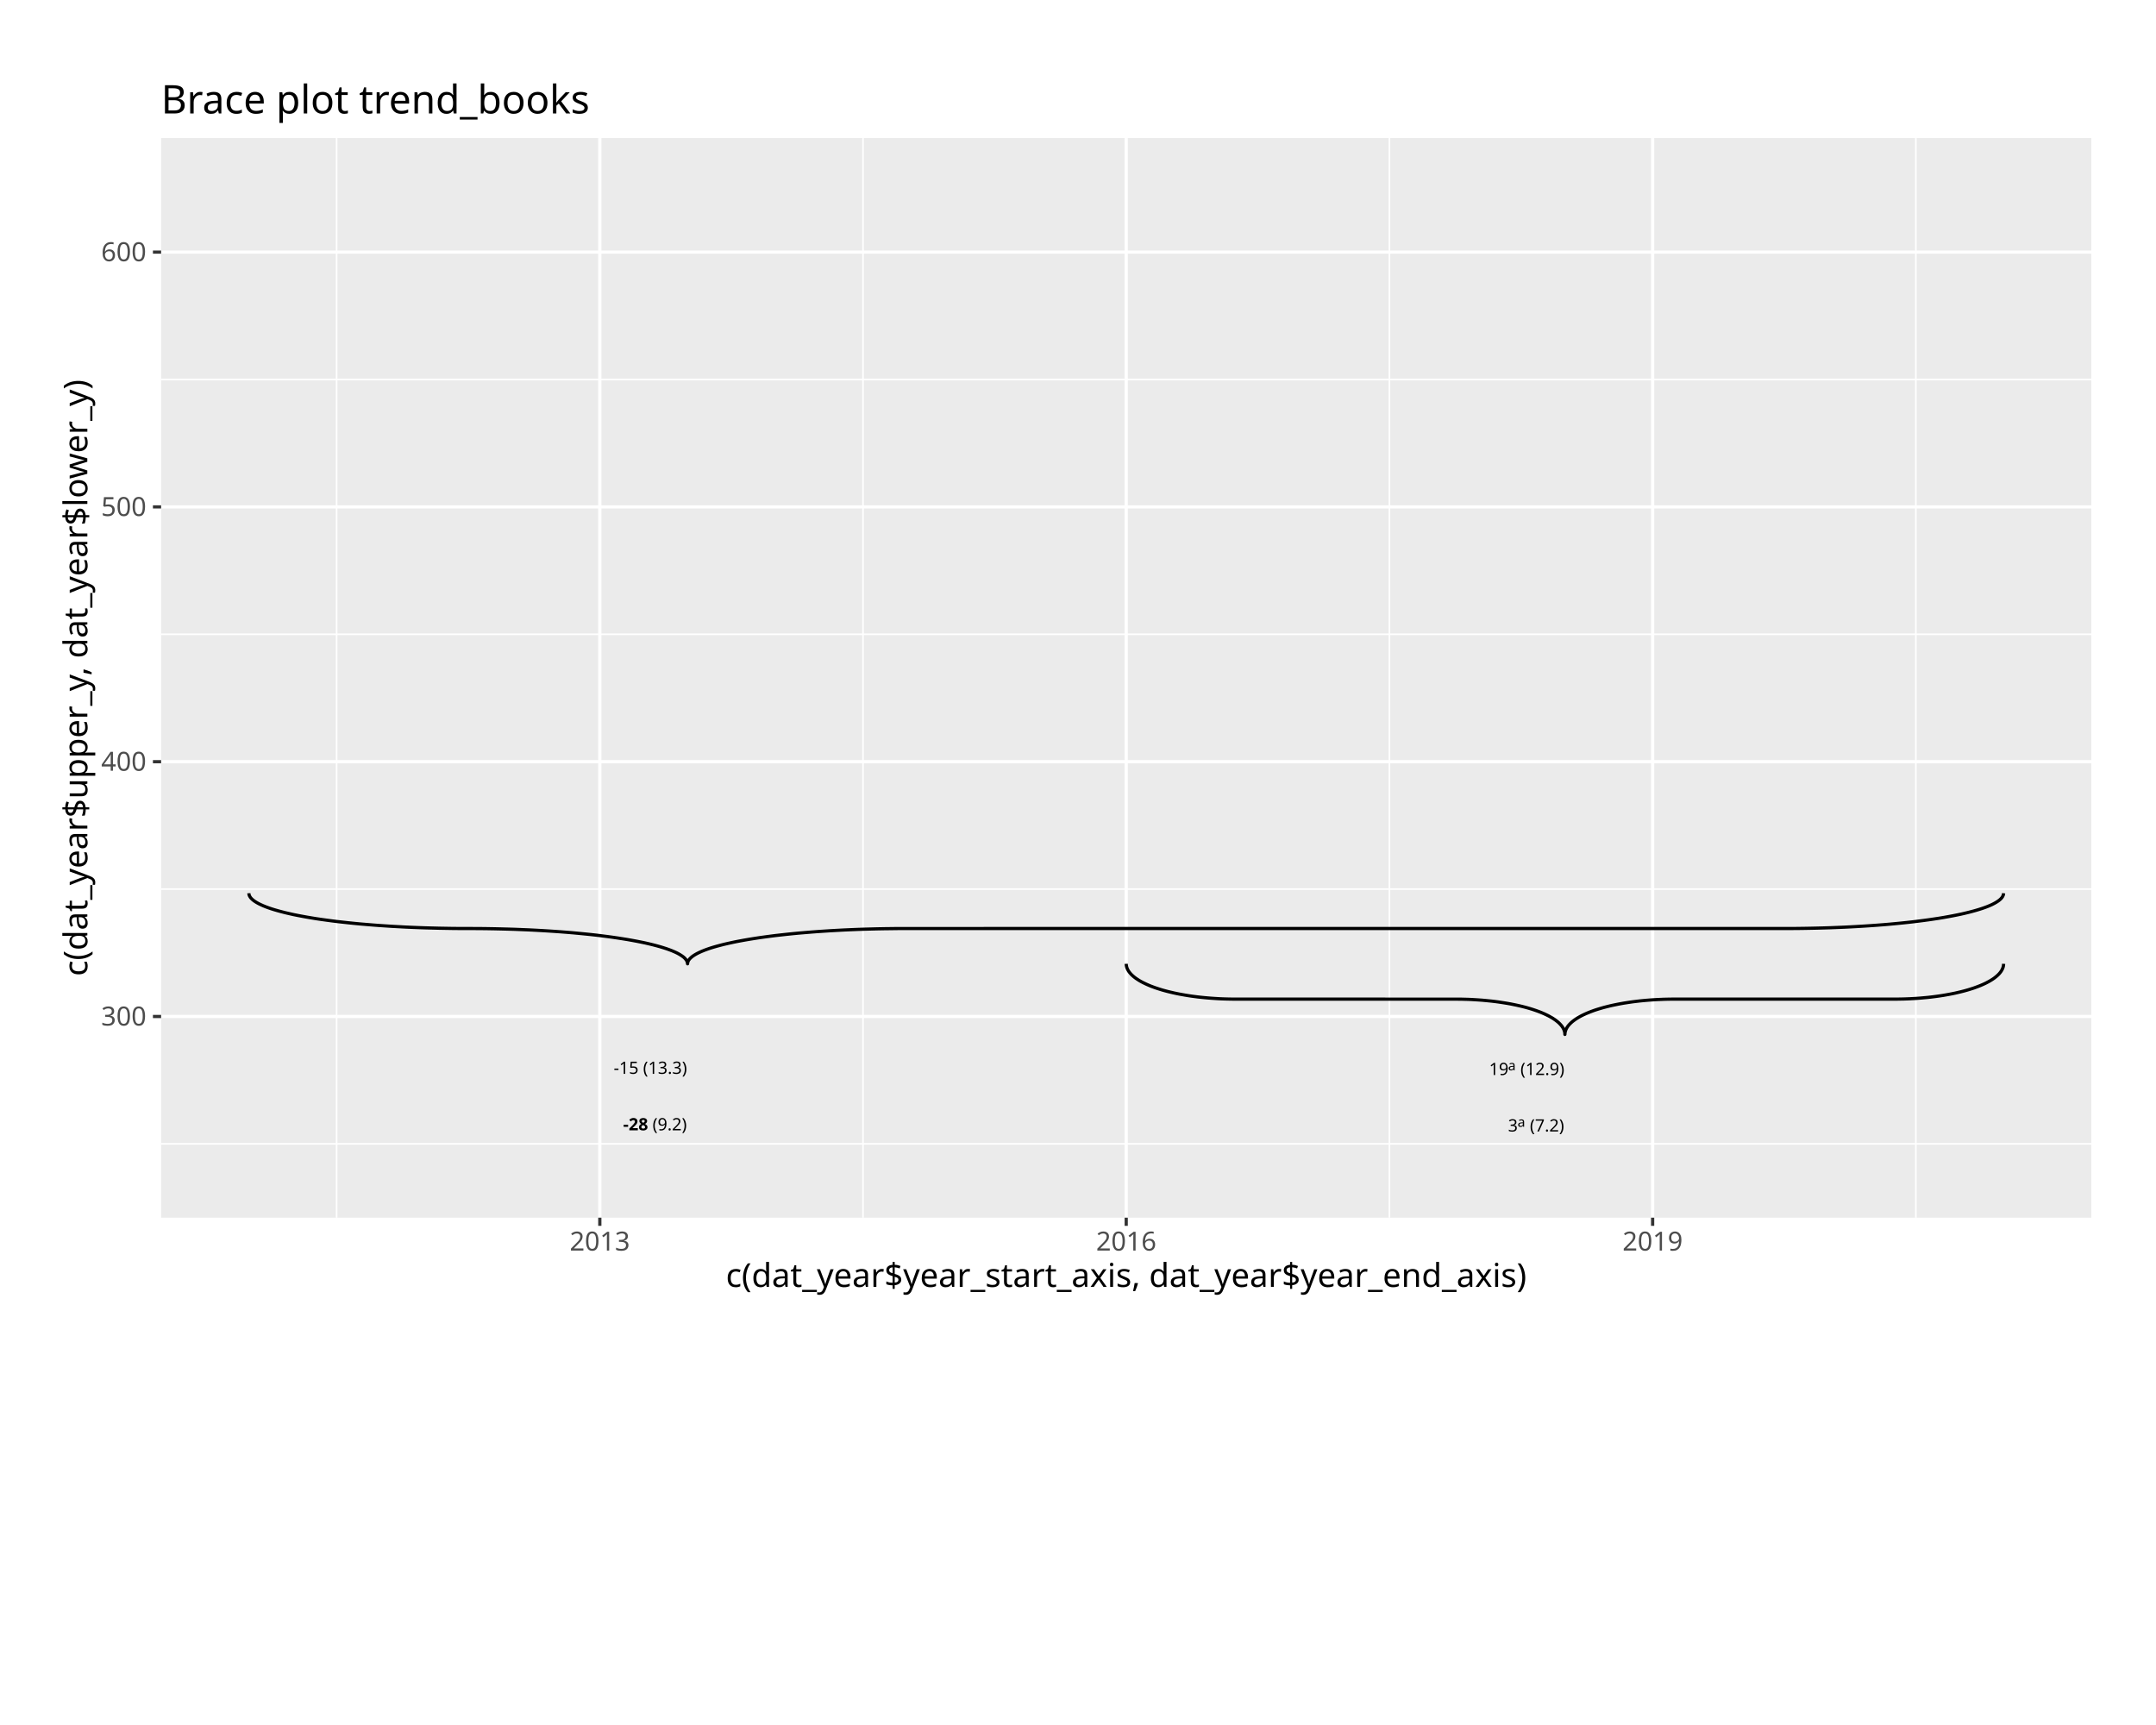
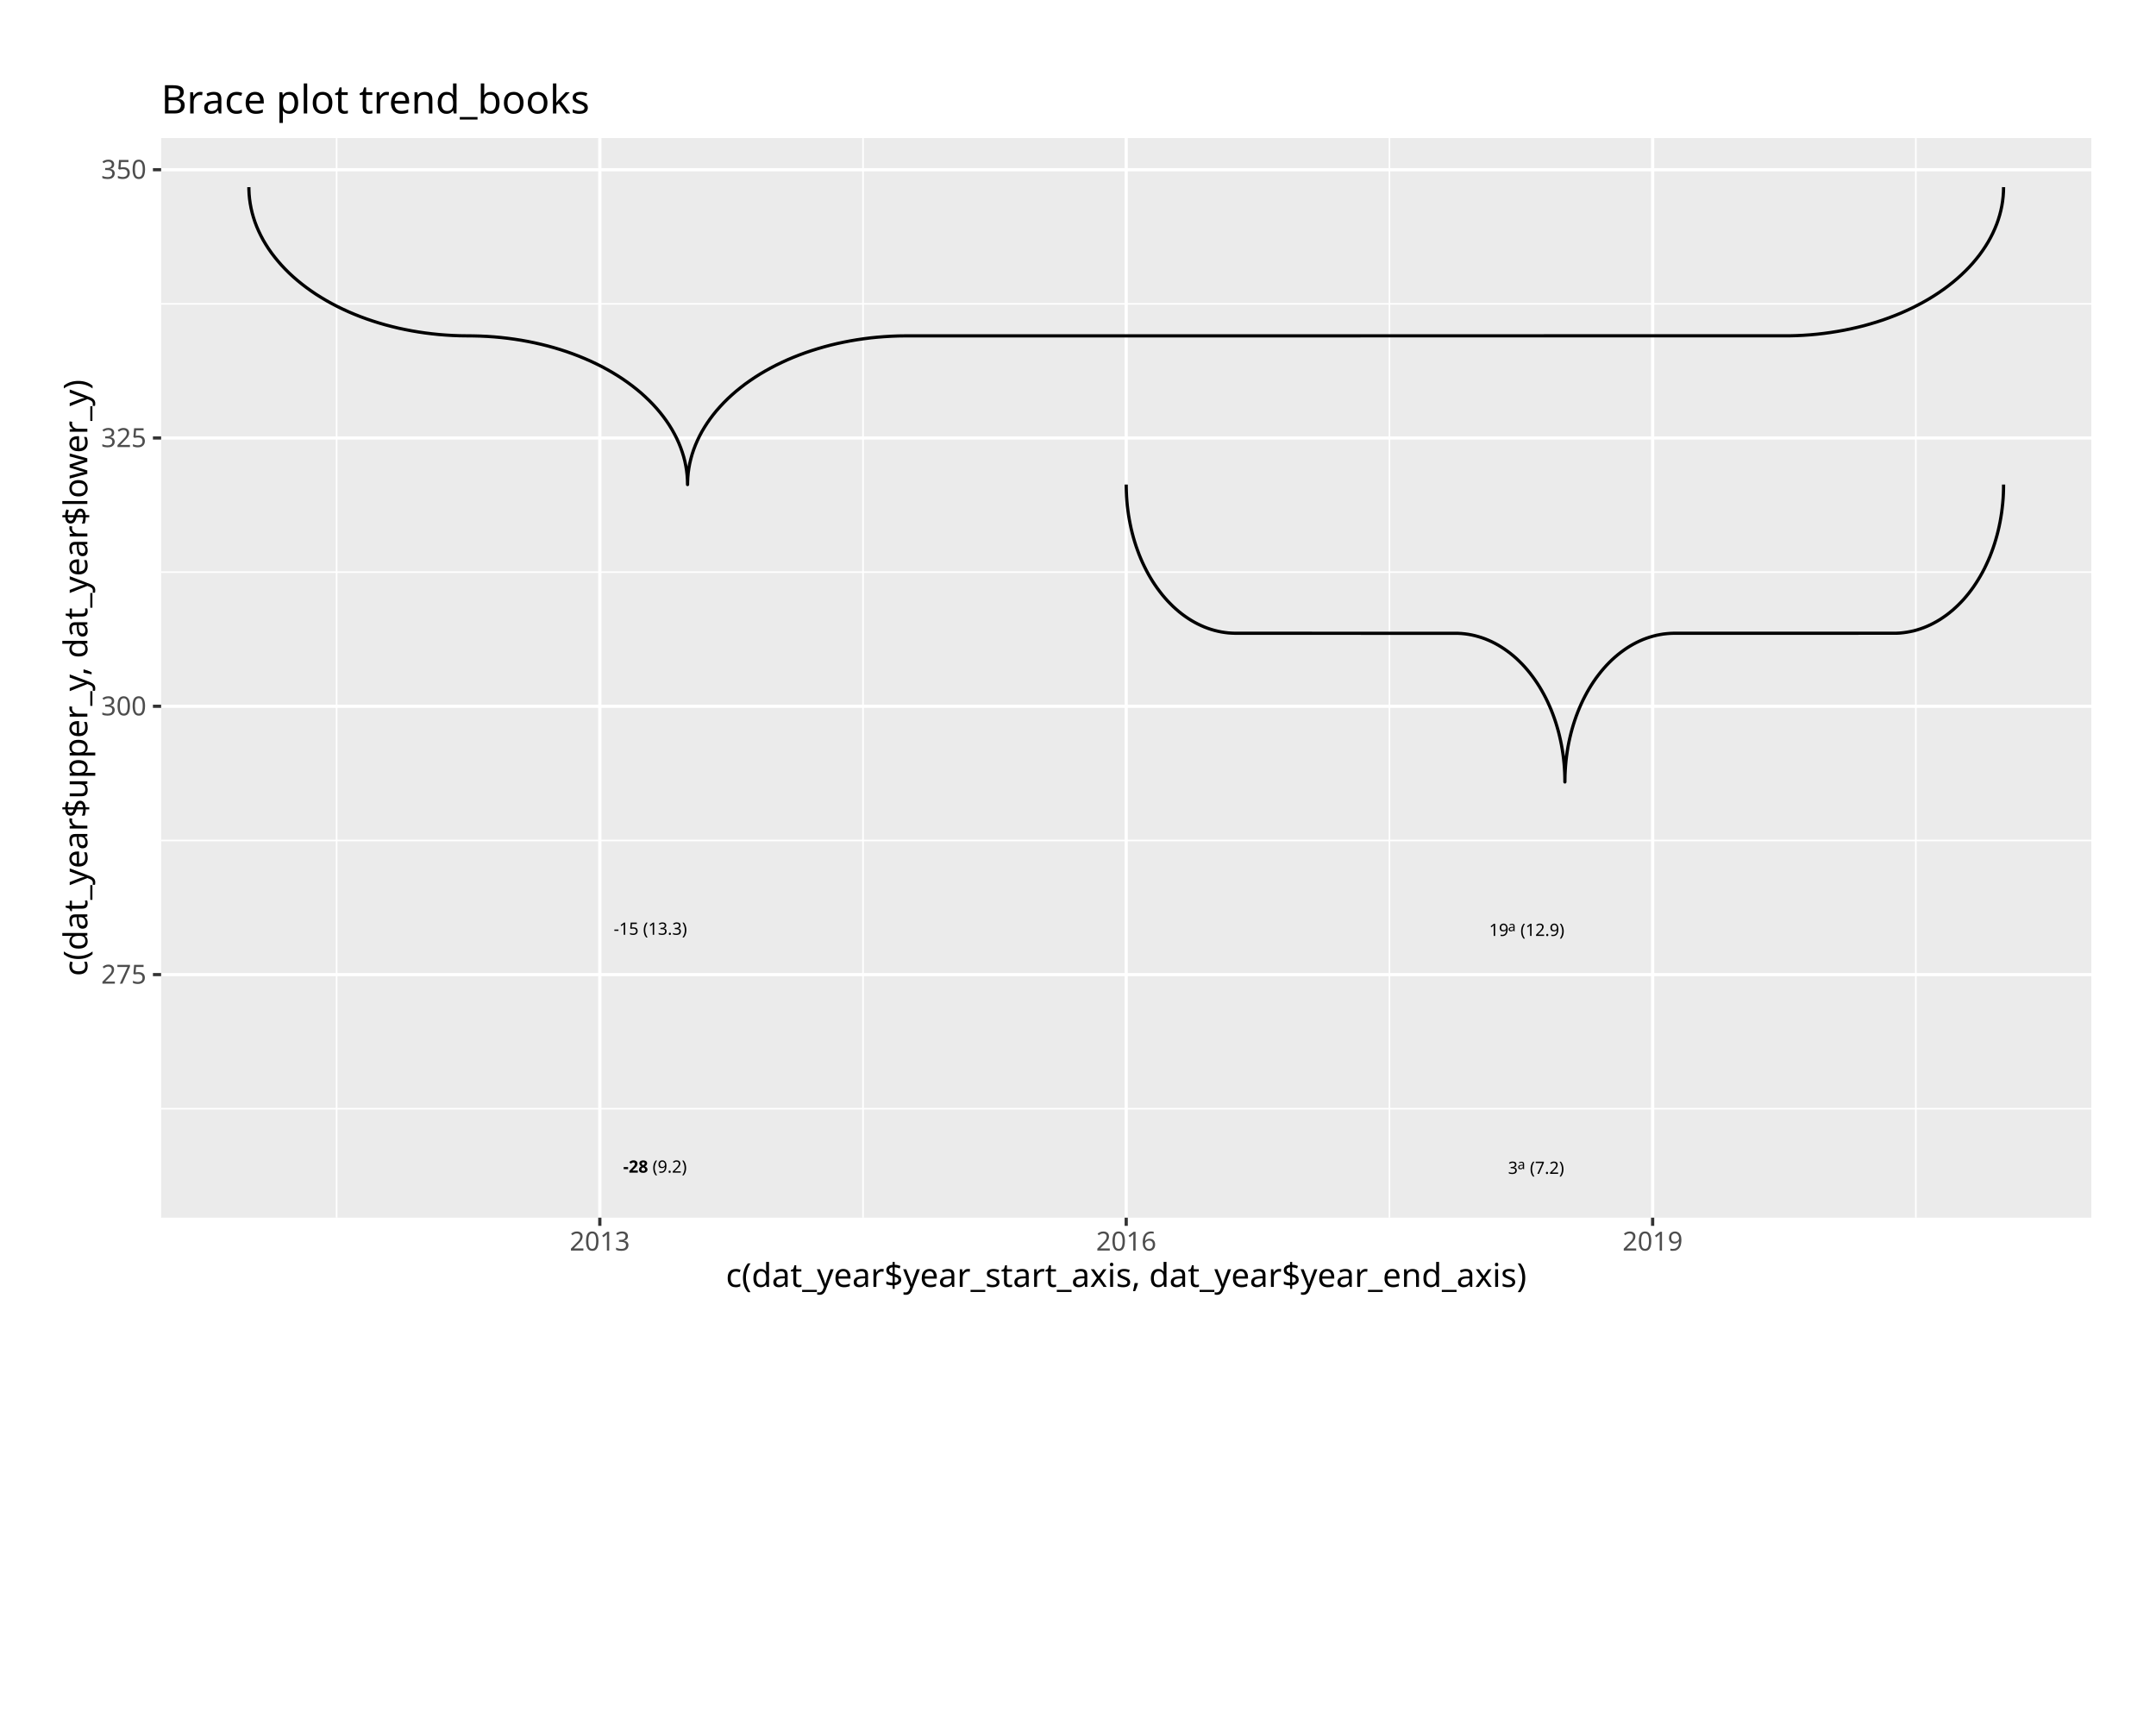
<svg xmlns="http://www.w3.org/2000/svg" class="svglite" data-engine-version="2.0" width="720.00pt" height="576.00pt" viewBox="0 0 720.00 576.00">
  <defs>
    <style type="text/css">
    .svglite line, .svglite polyline, .svglite polygon, .svglite path, .svglite rect, .svglite circle {
      fill: none;
      stroke: #000000;
      stroke-linecap: round;
      stroke-linejoin: round;
      stroke-miterlimit: 10.00;
    }
  </style>
  </defs>
  <rect width="100%" height="100%" style="stroke: none; fill: #FFFFFF;" />
  <defs>
    <clipPath id="cpMC4wMHw3MjAuMDB8MC4wMHw1NzYuMDA=">
      <rect x="0.00" y="0.00" width="720.00" height="576.00" />
    </clipPath>
  </defs>
  <g clip-path="url(#cpMC4wMHw3MjAuMDB8MC4wMHw1NzYuMDA=)">
    <rect x="-0" y="0.00" width="720.00" height="576.00" style="stroke-width: 1.07; stroke: #FFFFFF; fill: #FFFFFF;" />
  </g>
  <defs>
    <clipPath id="cpNTMuODF8Njk4LjQwfDQ2LjEwfDQwNi41OQ==">
      <rect x="53.81" y="46.10" width="644.59" height="360.49" />
    </clipPath>
  </defs>
  <g clip-path="url(#cpNTMuODF8Njk4LjQwfDQ2LjEwfDQwNi41OQ==)">
    <rect x="53.81" y="46.10" width="644.59" height="360.49" style="stroke-width: 1.07; stroke: none; fill: #EBEBEB;" />
-     <polyline points="53.81,381.95 698.40,381.95 " style="stroke-width: 0.53; stroke: #FFFFFF; stroke-linecap: butt;" />
-     <polyline points="53.81,296.87 698.40,296.87 " style="stroke-width: 0.53; stroke: #FFFFFF; stroke-linecap: butt;" />
-     <polyline points="53.81,211.80 698.40,211.80 " style="stroke-width: 0.53; stroke: #FFFFFF; stroke-linecap: butt;" />
-     <polyline points="53.81,126.72 698.40,126.72 " style="stroke-width: 0.53; stroke: #FFFFFF; stroke-linecap: butt;" />
+     <polyline points="53.81,370.22 698.40,370.22 " style="stroke-width: 0.53; stroke: #FFFFFF; stroke-linecap: butt;" />
+     <polyline points="53.81,280.64 698.40,280.64 " style="stroke-width: 0.53; stroke: #FFFFFF; stroke-linecap: butt;" />
+     <polyline points="53.81,191.05 698.40,191.05 " style="stroke-width: 0.53; stroke: #FFFFFF; stroke-linecap: butt;" />
+     <polyline points="53.81,101.46 698.40,101.46 " style="stroke-width: 0.53; stroke: #FFFFFF; stroke-linecap: butt;" />
    <polyline points="112.41,406.59 112.41,46.10 " style="stroke-width: 0.53; stroke: #FFFFFF; stroke-linecap: butt;" />
    <polyline points="288.21,406.59 288.21,46.10 " style="stroke-width: 0.53; stroke: #FFFFFF; stroke-linecap: butt;" />
    <polyline points="464.00,406.59 464.00,46.10 " style="stroke-width: 0.53; stroke: #FFFFFF; stroke-linecap: butt;" />
    <polyline points="639.80,406.59 639.80,46.10 " style="stroke-width: 0.53; stroke: #FFFFFF; stroke-linecap: butt;" />
-     <polyline points="53.81,339.41 698.40,339.41 " style="stroke-width: 1.07; stroke: #FFFFFF; stroke-linecap: butt;" />
-     <polyline points="53.81,254.34 698.40,254.34 " style="stroke-width: 1.07; stroke: #FFFFFF; stroke-linecap: butt;" />
-     <polyline points="53.81,169.26 698.40,169.26 " style="stroke-width: 1.07; stroke: #FFFFFF; stroke-linecap: butt;" />
-     <polyline points="53.81,84.18 698.40,84.18 " style="stroke-width: 1.07; stroke: #FFFFFF; stroke-linecap: butt;" />
+     <polyline points="53.81,325.43 698.40,325.43 " style="stroke-width: 1.07; stroke: #FFFFFF; stroke-linecap: butt;" />
+     <polyline points="53.81,235.84 698.40,235.84 " style="stroke-width: 1.07; stroke: #FFFFFF; stroke-linecap: butt;" />
+     <polyline points="53.81,146.25 698.40,146.25 " style="stroke-width: 1.07; stroke: #FFFFFF; stroke-linecap: butt;" />
+     <polyline points="53.81,56.67 698.40,56.67 " style="stroke-width: 1.07; stroke: #FFFFFF; stroke-linecap: butt;" />
    <polyline points="200.31,406.59 200.31,46.10 " style="stroke-width: 1.07; stroke: #FFFFFF; stroke-linecap: butt;" />
    <polyline points="376.10,406.59 376.10,46.10 " style="stroke-width: 1.07; stroke: #FFFFFF; stroke-linecap: butt;" />
    <polyline points="551.90,406.59 551.90,46.10 " style="stroke-width: 1.07; stroke: #FFFFFF; stroke-linecap: butt;" />
-     <polyline points="83.11,298.26 83.12,298.44 83.19,298.82 83.34,299.19 83.56,299.56 83.85,299.93 84.21,300.29 84.65,300.66 85.15,301.02 85.73,301.38 86.38,301.74 87.10,302.09 87.88,302.44 88.74,302.79 89.66,303.13 90.65,303.47 91.71,303.80 92.83,304.12 94.01,304.44 95.25,304.76 96.56,305.06 97.92,305.37 99.35,305.66 100.83,305.94 102.36,306.22 103.95,306.49 105.59,306.76 107.29,307.01 109.03,307.25 110.82,307.49 112.65,307.72 114.53,307.93 116.45,308.14 118.41,308.34 120.40,308.53 122.44,308.70 124.50,308.87 126.60,309.03 128.73,309.17 130.88,309.31 133.06,309.43 135.27,309.55 137.49,309.65 139.74,309.74 142.00,309.82 144.27,309.88 146.56,309.94 148.85,309.98 151.16,310.02 153.47,310.04 155.78,310.04 158.09,310.05 160.40,310.06 162.71,310.09 165.01,310.13 167.30,310.18 169.58,310.24 171.85,310.31 174.10,310.40 176.34,310.49 178.55,310.60 180.74,310.72 182.91,310.85 185.05,310.99 187.17,311.14 189.25,311.30 191.30,311.47 193.32,311.66 195.29,311.85 197.23,312.05 199.13,312.26 200.99,312.49 202.80,312.72 204.56,312.96 206.28,313.21 207.95,313.47 209.56,313.73 211.13,314.01 212.63,314.29 214.09,314.58 215.48,314.87 216.82,315.18 218.09,315.49 219.31,315.81 220.46,316.13 221.54,316.46 222.57,316.79 223.52,317.13 224.41,317.47 225.23,317.82 225.99,318.17 226.67,318.53 227.28,318.89 227.82,319.25 228.30,319.61 228.70,319.98 229.02,320.35 229.28,320.72 229.46,321.09 229.57,321.46 229.61,321.83 229.61,321.83 229.62,321.65 229.69,321.28 229.83,320.90 230.05,320.53 230.34,320.16 230.71,319.80 231.14,319.43 231.65,319.07 232.23,318.71 232.88,318.35 233.59,318.00 234.38,317.65 235.24,317.30 236.16,316.96 237.15,316.62 238.20,316.29 239.32,315.97 240.51,315.65 241.75,315.33 243.06,315.03 244.42,314.73 245.85,314.43 247.33,314.15 248.86,313.87 250.45,313.60 252.09,313.34 253.78,313.08 255.53,312.84 257.31,312.60 259.15,312.37 261.03,312.16 262.94,311.95 264.90,311.75 266.90,311.56 268.93,311.39 271.00,311.22 273.10,311.06 275.23,310.92 277.38,310.78 279.56,310.66 281.77,310.54 283.99,310.44 286.23,310.35 288.49,310.27 290.77,310.21 293.06,310.15 295.35,310.11 297.66,310.08 299.97,310.05 302.28,310.05 597.59,310.04 599.90,310.03 602.20,310.00 604.50,309.96 606.80,309.91 609.08,309.85 611.34,309.78 613.60,309.69 615.83,309.60 618.05,309.49 620.24,309.37 622.41,309.24 624.55,309.10 626.66,308.95 628.74,308.79 630.79,308.62 632.81,308.43 634.79,308.24 636.73,308.04 638.62,307.83 640.48,307.60 642.29,307.37 644.06,307.13 645.77,306.88 647.44,306.63 649.06,306.36 650.62,306.08 652.13,305.80 653.58,305.51 654.97,305.22 656.31,304.91 657.59,304.60 658.80,304.28 659.95,303.96 661.04,303.63 662.06,303.30 663.02,302.96 663.91,302.62 664.73,302.27 665.48,301.92 666.16,301.56 666.78,301.20 667.32,300.84 667.79,300.48 668.19,300.11 668.52,299.74 668.77,299.37 668.95,299.00 669.06,298.63 669.10,298.26 669.10,298.26 " style="stroke-width: 1.07; stroke-linecap: butt;" />
-     <polyline points="376.10,321.83 376.11,322.02 376.15,322.39 376.22,322.76 376.33,323.13 376.47,323.50 376.66,323.87 376.87,324.24 377.13,324.60 377.42,324.96 377.74,325.32 378.10,325.67 378.49,326.02 378.92,326.37 379.38,326.71 379.88,327.04 380.40,327.38 380.96,327.70 381.55,328.02 382.18,328.33 382.83,328.64 383.51,328.94 384.22,329.24 384.96,329.52 385.73,329.80 386.53,330.07 387.35,330.33 388.19,330.59 389.06,330.83 389.96,331.07 390.88,331.29 391.81,331.51 392.77,331.72 393.75,331.92 394.75,332.10 395.77,332.28 396.80,332.45 397.85,332.61 398.91,332.75 399.99,332.89 401.08,333.01 402.18,333.12 403.30,333.22 404.42,333.31 405.55,333.39 406.69,333.46 407.83,333.52 408.98,333.56 410.13,333.59 411.28,333.61 412.44,333.62 486.85,333.63 488.00,333.64 489.15,333.67 490.30,333.70 491.45,333.75 492.59,333.82 493.72,333.89 494.85,333.97 495.97,334.07 497.08,334.18 498.17,334.29 499.26,334.42 500.33,334.56 501.38,334.72 502.42,334.88 503.45,335.05 504.46,335.23 505.45,335.43 506.42,335.63 507.36,335.84 508.29,336.06 509.20,336.29 510.08,336.53 510.94,336.78 511.77,337.04 512.58,337.31 513.36,337.58 514.12,337.86 514.84,338.15 515.54,338.45 516.21,338.76 516.85,339.07 517.45,339.38 518.03,339.71 518.57,340.03 519.08,340.37 519.56,340.71 520.00,341.05 520.42,341.40 520.79,341.75 521.13,342.11 521.44,342.46 521.71,342.83 521.95,343.19 522.15,343.56 522.31,343.93 522.44,344.30 522.53,344.67 522.58,345.04 522.60,345.41 522.60,345.41 522.61,345.22 522.64,344.85 522.72,344.48 522.83,344.11 522.97,343.74 523.15,343.37 523.37,343.01 523.62,342.64 523.91,342.28 524.24,341.93 524.60,341.57 524.99,341.22 525.42,340.88 525.88,340.54 526.37,340.20 526.90,339.87 527.46,339.54 528.05,339.22 528.67,338.91 529.33,338.60 530.01,338.30 530.72,338.01 531.46,337.72 532.23,337.44 533.02,337.17 533.85,336.91 534.69,336.66 535.56,336.41 536.46,336.18 537.37,335.95 538.31,335.73 539.27,335.53 540.25,335.33 541.25,335.14 542.27,334.96 543.30,334.80 544.35,334.64 545.41,334.49 546.49,334.36 547.58,334.23 548.68,334.12 549.79,334.02 550.92,333.93 552.05,333.85 553.18,333.78 554.33,333.73 555.48,333.68 556.63,333.65 557.78,333.63 558.94,333.62 633.34,333.62 634.50,333.60 635.65,333.58 636.80,333.54 637.95,333.49 639.09,333.43 640.22,333.36 641.35,333.27 642.47,333.17 643.57,333.07 644.67,332.95 645.75,332.82 646.82,332.68 647.88,332.53 648.92,332.37 649.95,332.19 650.95,332.01 651.94,331.82 652.91,331.62 653.86,331.40 654.79,331.18 655.70,330.95 656.58,330.71 657.44,330.46 658.27,330.20 659.08,329.94 659.86,329.66 660.61,329.38 661.34,329.09 662.04,328.79 662.71,328.49 663.34,328.18 663.95,327.86 664.53,327.54 665.07,327.21 665.58,326.88 666.06,326.54 666.50,326.19 666.91,325.85 667.29,325.49 667.63,325.14 667.94,324.78 668.21,324.42 668.45,324.05 668.64,323.69 668.81,323.32 668.94,322.95 669.03,322.58 669.08,322.21 669.10,321.83 669.10,321.83 " style="stroke-width: 1.07; stroke-linecap: butt;" />
-     <text x="204.93" y="358.57" style="font-size: 5.69px; font-family: sans;" textLength="8.23px" lengthAdjust="spacingAndGlyphs">-15</text>
-     <text x="214.74" y="358.57" style="font-size: 5.69px; font-family: sans;" textLength="14.87px" lengthAdjust="spacingAndGlyphs">(13.3)</text>
-     <text x="208.10" y="377.43" style="font-size: 5.69px; font-weight: bold; font-family: sans;" textLength="8.23px" lengthAdjust="spacingAndGlyphs">-28</text>
-     <text x="217.91" y="377.43" style="font-size: 5.69px; font-family: sans;" textLength="11.70px" lengthAdjust="spacingAndGlyphs">(9.2)</text>
-     <text x="497.29" y="358.96" style="font-size: 5.69px; font-family: sans;" textLength="6.33px" lengthAdjust="spacingAndGlyphs">19</text>
-     <text x="503.62" y="357.39" style="font-size: 4.55px; font-family: sans;" textLength="2.53px" lengthAdjust="spacingAndGlyphs">a</text>
-     <text x="507.74" y="358.96" style="font-size: 5.69px; font-family: sans;" textLength="14.87px" lengthAdjust="spacingAndGlyphs">(12.9)</text>
-     <text x="503.62" y="377.82" style="font-size: 5.69px; font-family: sans;" textLength="3.17px" lengthAdjust="spacingAndGlyphs">3</text>
-     <text x="506.79" y="376.25" style="font-size: 4.55px; font-family: sans;" textLength="2.53px" lengthAdjust="spacingAndGlyphs">a</text>
-     <text x="510.90" y="377.82" style="font-size: 5.69px; font-family: sans;" textLength="11.70px" lengthAdjust="spacingAndGlyphs">(7.2)</text>
+     <polyline points="83.11,62.49 83.12,63.27 83.19,64.84 83.34,66.41 83.56,67.97 83.85,69.52 84.21,71.07 84.65,72.61 85.15,74.14 85.73,75.66 86.38,77.16 87.10,78.65 87.88,80.13 88.74,81.58 89.66,83.02 90.65,84.44 91.71,85.83 92.83,87.20 94.01,88.55 95.25,89.87 96.56,91.17 97.92,92.43 99.35,93.67 100.83,94.87 102.36,96.04 103.95,97.18 105.59,98.29 107.29,99.35 109.03,100.39 110.82,101.38 112.65,102.34 114.53,103.25 116.45,104.13 118.41,104.96 120.40,105.75 122.44,106.50 124.50,107.20 126.60,107.86 128.73,108.48 130.88,109.04 133.06,109.57 135.27,110.04 137.49,110.47 139.74,110.85 142.00,111.18 144.27,111.46 146.56,111.70 148.85,111.88 151.16,112.02 153.47,112.11 155.78,112.14 158.09,112.16 160.40,112.22 162.71,112.33 165.01,112.49 167.30,112.70 169.58,112.96 171.85,113.27 174.10,113.62 176.34,114.03 178.55,114.48 180.74,114.98 182.91,115.52 185.05,116.11 187.17,116.75 189.25,117.43 191.30,118.16 193.32,118.93 195.29,119.74 197.23,120.59 199.13,121.49 200.99,122.42 202.80,123.40 204.56,124.41 206.28,125.46 207.95,126.55 209.56,127.67 211.13,128.83 212.63,130.01 214.09,131.23 215.48,132.49 216.82,133.77 218.09,135.07 219.31,136.41 220.46,137.77 221.54,139.15 222.57,140.56 223.52,141.98 224.41,143.43 225.23,144.90 225.99,146.38 226.67,147.88 227.28,149.39 227.82,150.91 228.30,152.45 228.70,153.99 229.02,155.54 229.28,157.10 229.46,158.66 229.57,160.23 229.61,161.80 229.61,161.80 229.62,161.01 229.69,159.45 229.83,157.88 230.05,156.32 230.34,154.77 230.71,153.22 231.14,151.68 231.65,150.15 232.23,148.63 232.88,147.13 233.59,145.64 234.38,144.16 235.24,142.71 236.16,141.27 237.15,139.85 238.20,138.46 239.32,137.08 240.51,135.74 241.75,134.42 243.06,133.12 244.42,131.86 245.85,130.62 247.33,129.42 248.86,128.24 250.45,127.11 252.09,126.00 253.78,124.93 255.53,123.90 257.31,122.91 259.15,121.95 261.03,121.04 262.94,120.16 264.90,119.33 266.90,118.54 268.93,117.79 271.00,117.09 273.10,116.43 275.23,115.81 277.38,115.24 279.56,114.72 281.77,114.25 283.99,113.82 286.23,113.44 288.49,113.11 290.77,112.82 293.06,112.59 295.35,112.41 297.66,112.27 299.97,112.18 302.28,112.15 597.59,112.13 599.90,112.07 602.20,111.96 604.50,111.80 606.80,111.59 609.08,111.33 611.34,111.02 613.60,110.66 615.83,110.26 618.05,109.81 620.24,109.31 622.41,108.77 624.55,108.17 626.66,107.54 628.74,106.86 630.79,106.13 632.81,105.36 634.79,104.55 636.73,103.69 638.62,102.80 640.48,101.86 642.29,100.89 644.06,99.88 645.77,98.83 647.44,97.74 649.06,96.62 650.62,95.46 652.13,94.27 653.58,93.05 654.97,91.80 656.31,90.52 657.59,89.21 658.80,87.88 659.95,86.52 661.04,85.14 662.06,83.73 663.02,82.30 663.91,80.86 664.73,79.39 665.48,77.91 666.16,76.41 666.78,74.90 667.32,73.38 667.79,71.84 668.19,70.30 668.52,68.74 668.77,67.19 668.95,65.62 669.06,64.06 669.10,62.49 669.10,62.49 " style="stroke-width: 1.07; stroke-linecap: butt;" />
+     <polyline points="376.10,161.80 376.11,162.58 376.15,164.15 376.22,165.71 376.33,167.27 376.47,168.83 376.66,170.38 376.87,171.92 377.13,173.45 377.42,174.96 377.74,176.47 378.10,177.96 378.49,179.43 378.92,180.89 379.38,182.33 379.88,183.74 380.40,185.14 380.96,186.51 381.55,187.86 382.18,189.18 382.83,190.47 383.51,191.74 384.22,192.97 384.96,194.18 385.73,195.35 386.53,196.49 387.35,197.59 388.19,198.66 389.06,199.69 389.96,200.69 390.88,201.64 391.81,202.56 392.77,203.43 393.75,204.27 394.75,205.06 395.77,205.81 396.80,206.51 397.85,207.17 398.91,207.78 399.99,208.35 401.08,208.87 402.18,209.35 403.30,209.78 404.42,210.16 405.55,210.49 406.69,210.77 407.83,211.01 408.98,211.19 410.13,211.33 411.28,211.41 412.44,211.45 486.85,211.47 488.00,211.53 489.15,211.64 490.30,211.80 491.45,212.01 492.59,212.27 493.72,212.58 494.85,212.93 495.97,213.33 497.08,213.79 498.17,214.28 499.26,214.83 500.33,215.42 501.38,216.06 502.42,216.74 503.45,217.47 504.46,218.24 505.45,219.05 506.42,219.90 507.36,220.80 508.29,221.73 509.20,222.71 510.08,223.72 510.94,224.77 511.77,225.86 512.58,226.98 513.36,228.13 514.12,229.32 514.84,230.54 515.54,231.79 516.21,233.07 516.85,234.38 517.45,235.72 518.03,237.07 518.57,238.46 519.08,239.86 519.56,241.29 520.00,242.74 520.42,244.20 520.79,245.69 521.13,247.19 521.44,248.70 521.71,250.22 521.95,251.76 522.15,253.30 522.31,254.85 522.44,256.41 522.53,257.97 522.58,259.54 522.60,261.11 522.60,261.11 522.61,260.32 522.64,258.75 522.72,257.19 522.83,255.63 522.97,254.07 523.15,252.53 523.37,250.99 523.62,249.46 523.91,247.94 524.24,246.43 524.60,244.94 524.99,243.47 525.42,242.01 525.88,240.58 526.37,239.16 526.90,237.76 527.46,236.39 528.05,235.04 528.67,233.72 529.33,232.43 530.01,231.16 530.72,229.93 531.46,228.72 532.23,227.55 533.02,226.41 533.85,225.31 534.69,224.24 535.56,223.21 536.46,222.21 537.37,221.26 538.31,220.34 539.27,219.47 540.25,218.64 541.25,217.85 542.27,217.10 543.30,216.39 544.35,215.73 545.41,215.12 546.49,214.55 547.58,214.03 548.68,213.55 549.79,213.13 550.92,212.75 552.05,212.42 553.18,212.13 554.33,211.90 555.48,211.71 556.63,211.58 557.78,211.49 558.94,211.45 633.34,211.44 634.50,211.38 635.65,211.26 636.80,211.10 637.95,210.89 639.09,210.64 640.22,210.33 641.35,209.97 642.47,209.57 643.57,209.12 644.67,208.62 645.75,208.07 646.82,207.48 647.88,206.85 648.92,206.16 649.95,205.44 650.95,204.67 651.94,203.86 652.91,203.00 653.86,202.11 654.79,201.17 655.70,200.20 656.58,199.18 657.44,198.13 658.27,197.05 659.08,195.93 659.86,194.77 660.61,193.58 661.34,192.36 662.04,191.11 662.71,189.83 663.34,188.52 663.95,187.19 664.53,185.83 665.07,184.44 665.58,183.04 666.06,181.61 666.50,180.16 666.91,178.70 667.29,177.22 667.63,175.72 667.94,174.21 668.21,172.68 668.45,171.15 668.64,169.60 668.81,168.05 668.94,166.49 669.03,164.93 669.08,163.37 669.10,161.80 669.10,161.80 " style="stroke-width: 1.07; stroke-linecap: butt;" />
+     <text x="204.93" y="312.13" style="font-size: 5.69px; font-family: sans;" textLength="8.23px" lengthAdjust="spacingAndGlyphs">-15</text>
+     <text x="214.74" y="312.13" style="font-size: 5.69px; font-family: sans;" textLength="14.87px" lengthAdjust="spacingAndGlyphs">(13.3)</text>
+     <text x="208.10" y="391.57" style="font-size: 5.69px; font-weight: bold; font-family: sans;" textLength="8.23px" lengthAdjust="spacingAndGlyphs">-28</text>
+     <text x="217.91" y="391.57" style="font-size: 5.69px; font-family: sans;" textLength="11.70px" lengthAdjust="spacingAndGlyphs">(9.2)</text>
+     <text x="497.29" y="312.52" style="font-size: 5.69px; font-family: sans;" textLength="6.33px" lengthAdjust="spacingAndGlyphs">19</text>
+     <text x="503.62" y="310.95" style="font-size: 4.55px; font-family: sans;" textLength="2.53px" lengthAdjust="spacingAndGlyphs">a</text>
+     <text x="507.74" y="312.52" style="font-size: 5.69px; font-family: sans;" textLength="14.87px" lengthAdjust="spacingAndGlyphs">(12.9)</text>
+     <text x="503.62" y="391.97" style="font-size: 5.69px; font-family: sans;" textLength="3.17px" lengthAdjust="spacingAndGlyphs">3</text>
+     <text x="506.79" y="390.40" style="font-size: 4.55px; font-family: sans;" textLength="2.53px" lengthAdjust="spacingAndGlyphs">a</text>
+     <text x="510.90" y="391.97" style="font-size: 5.69px; font-family: sans;" textLength="11.70px" lengthAdjust="spacingAndGlyphs">(7.2)</text>
  </g>
  <g clip-path="url(#cpMC4wMHw3MjAuMDB8MC4wMHw1NzYuMDA=)">
-     <text x="48.88" y="342.44" text-anchor="end" style="font-size: 8.80px; fill: #4D4D4D; font-family: sans;" textLength="14.68px" lengthAdjust="spacingAndGlyphs">300</text>
-     <text x="48.88" y="257.36" text-anchor="end" style="font-size: 8.80px; fill: #4D4D4D; font-family: sans;" textLength="14.68px" lengthAdjust="spacingAndGlyphs">400</text>
-     <text x="48.88" y="172.29" text-anchor="end" style="font-size: 8.80px; fill: #4D4D4D; font-family: sans;" textLength="14.68px" lengthAdjust="spacingAndGlyphs">500</text>
-     <text x="48.88" y="87.21" text-anchor="end" style="font-size: 8.80px; fill: #4D4D4D; font-family: sans;" textLength="14.68px" lengthAdjust="spacingAndGlyphs">600</text>
-     <polyline points="51.07,339.41 53.81,339.41 " style="stroke-width: 1.07; stroke: #333333; stroke-linecap: butt;" />
-     <polyline points="51.07,254.34 53.81,254.34 " style="stroke-width: 1.07; stroke: #333333; stroke-linecap: butt;" />
-     <polyline points="51.07,169.26 53.81,169.26 " style="stroke-width: 1.07; stroke: #333333; stroke-linecap: butt;" />
-     <polyline points="51.07,84.18 53.81,84.18 " style="stroke-width: 1.07; stroke: #333333; stroke-linecap: butt;" />
+     <text x="48.88" y="328.46" text-anchor="end" style="font-size: 8.80px; fill: #4D4D4D; font-family: sans;" textLength="14.68px" lengthAdjust="spacingAndGlyphs">275</text>
+     <text x="48.88" y="238.87" text-anchor="end" style="font-size: 8.80px; fill: #4D4D4D; font-family: sans;" textLength="14.68px" lengthAdjust="spacingAndGlyphs">300</text>
+     <text x="48.88" y="149.28" text-anchor="end" style="font-size: 8.80px; fill: #4D4D4D; font-family: sans;" textLength="14.68px" lengthAdjust="spacingAndGlyphs">325</text>
+     <text x="48.88" y="59.69" text-anchor="end" style="font-size: 8.80px; fill: #4D4D4D; font-family: sans;" textLength="14.68px" lengthAdjust="spacingAndGlyphs">350</text>
+     <polyline points="51.07,325.43 53.81,325.43 " style="stroke-width: 1.07; stroke: #333333; stroke-linecap: butt;" />
+     <polyline points="51.07,235.84 53.81,235.84 " style="stroke-width: 1.07; stroke: #333333; stroke-linecap: butt;" />
+     <polyline points="51.07,146.25 53.81,146.25 " style="stroke-width: 1.07; stroke: #333333; stroke-linecap: butt;" />
+     <polyline points="51.07,56.67 53.81,56.67 " style="stroke-width: 1.07; stroke: #333333; stroke-linecap: butt;" />
    <polyline points="200.31,409.33 200.31,406.59 " style="stroke-width: 1.07; stroke: #333333; stroke-linecap: butt;" />
    <polyline points="376.10,409.33 376.10,406.59 " style="stroke-width: 1.07; stroke: #333333; stroke-linecap: butt;" />
    <polyline points="551.90,409.33 551.90,406.59 " style="stroke-width: 1.07; stroke: #333333; stroke-linecap: butt;" />
    <text x="200.31" y="417.58" text-anchor="middle" style="font-size: 8.80px; fill: #4D4D4D; font-family: sans;" textLength="19.58px" lengthAdjust="spacingAndGlyphs">2013</text>
    <text x="376.10" y="417.58" text-anchor="middle" style="font-size: 8.80px; fill: #4D4D4D; font-family: sans;" textLength="19.58px" lengthAdjust="spacingAndGlyphs">2016</text>
    <text x="551.90" y="417.58" text-anchor="middle" style="font-size: 8.80px; fill: #4D4D4D; font-family: sans;" textLength="19.58px" lengthAdjust="spacingAndGlyphs">2019</text>
    <text x="376.10" y="429.72" text-anchor="middle" style="font-size: 11.00px; font-family: sans;" textLength="262.98px" lengthAdjust="spacingAndGlyphs">c(dat_year$year_start_axis, dat_year$year_end_axis)</text>
    <text transform="translate(29.17,226.35) rotate(-90)" text-anchor="middle" style="font-size: 11.00px; font-family: sans;" textLength="194.48px" lengthAdjust="spacingAndGlyphs">c(dat_year$upper_y, dat_year$lower_y)</text>
    <text x="53.81" y="37.88" style="font-size: 13.20px; font-family: sans;" textLength="135.77px" lengthAdjust="spacingAndGlyphs">Brace plot trend_books</text>
  </g>
</svg>
